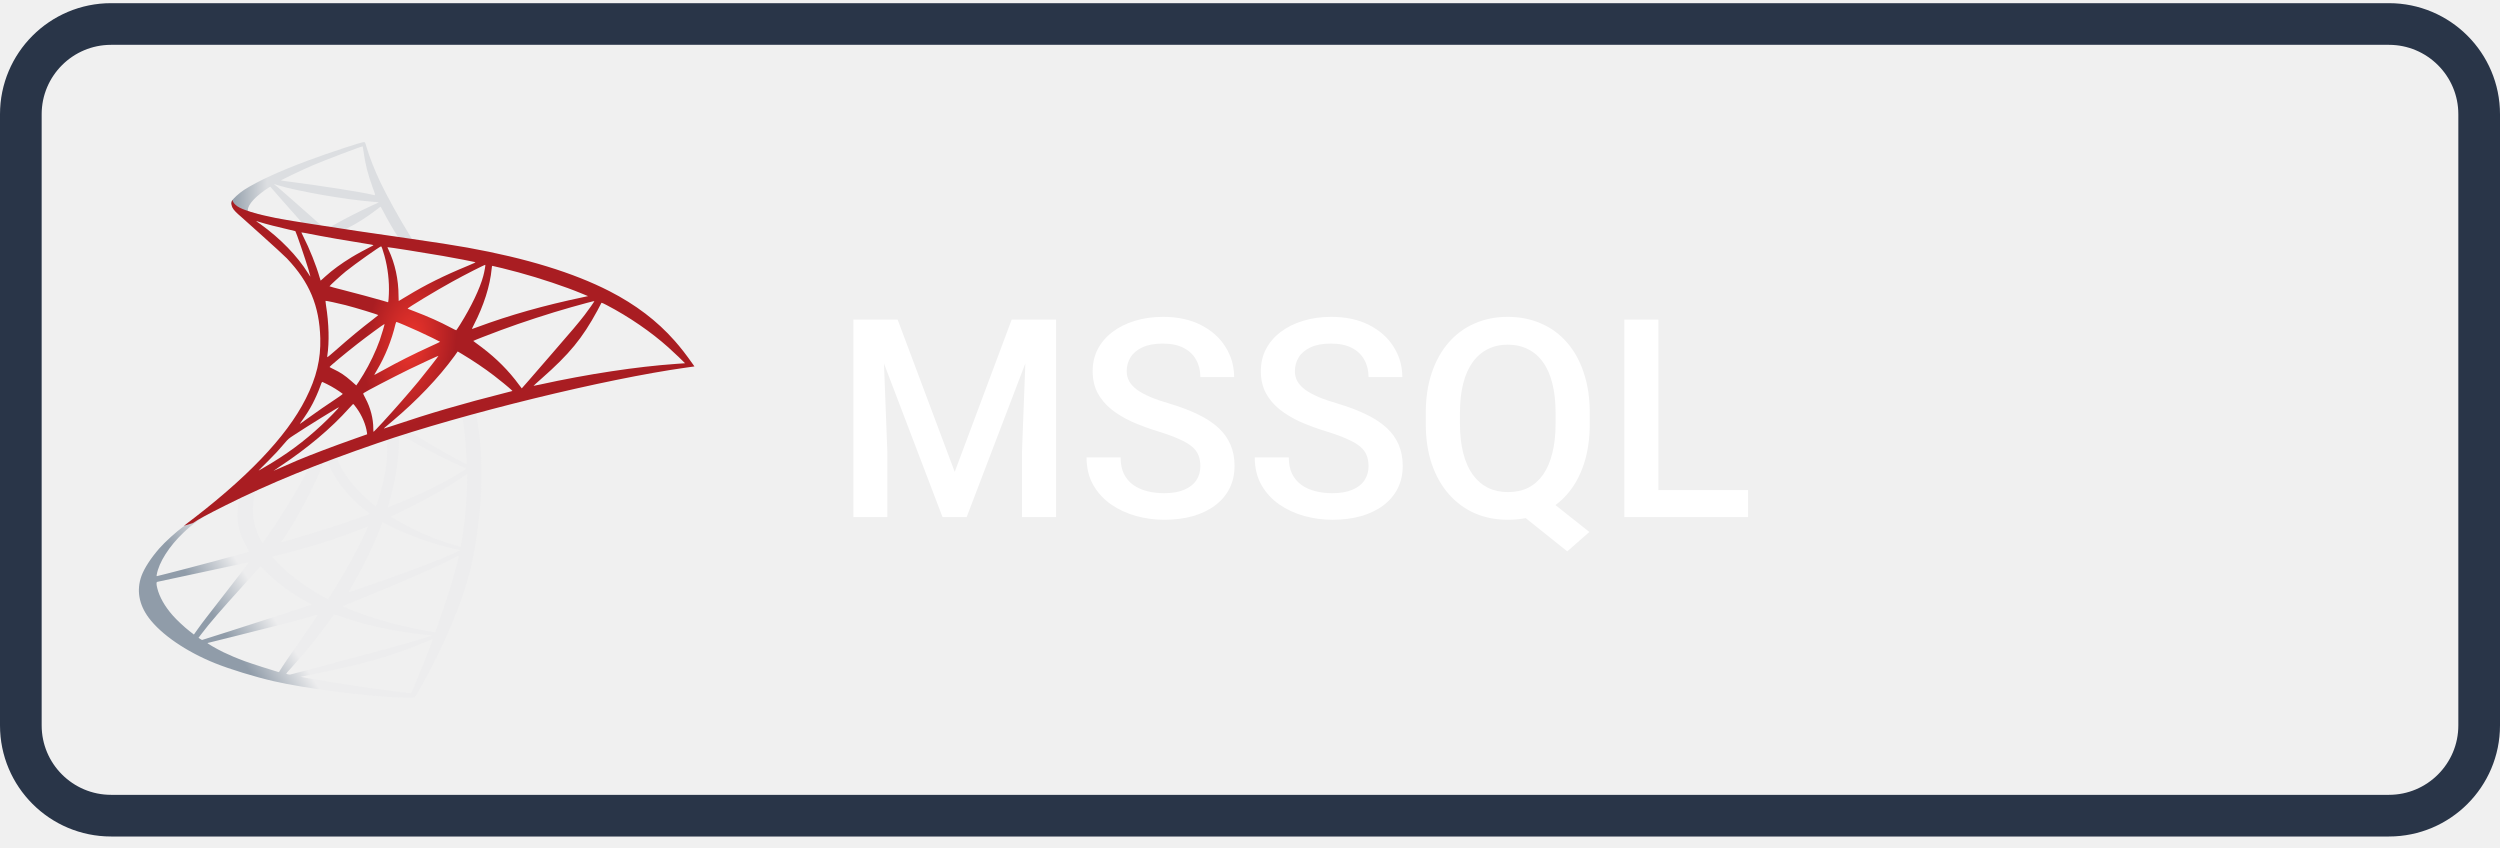
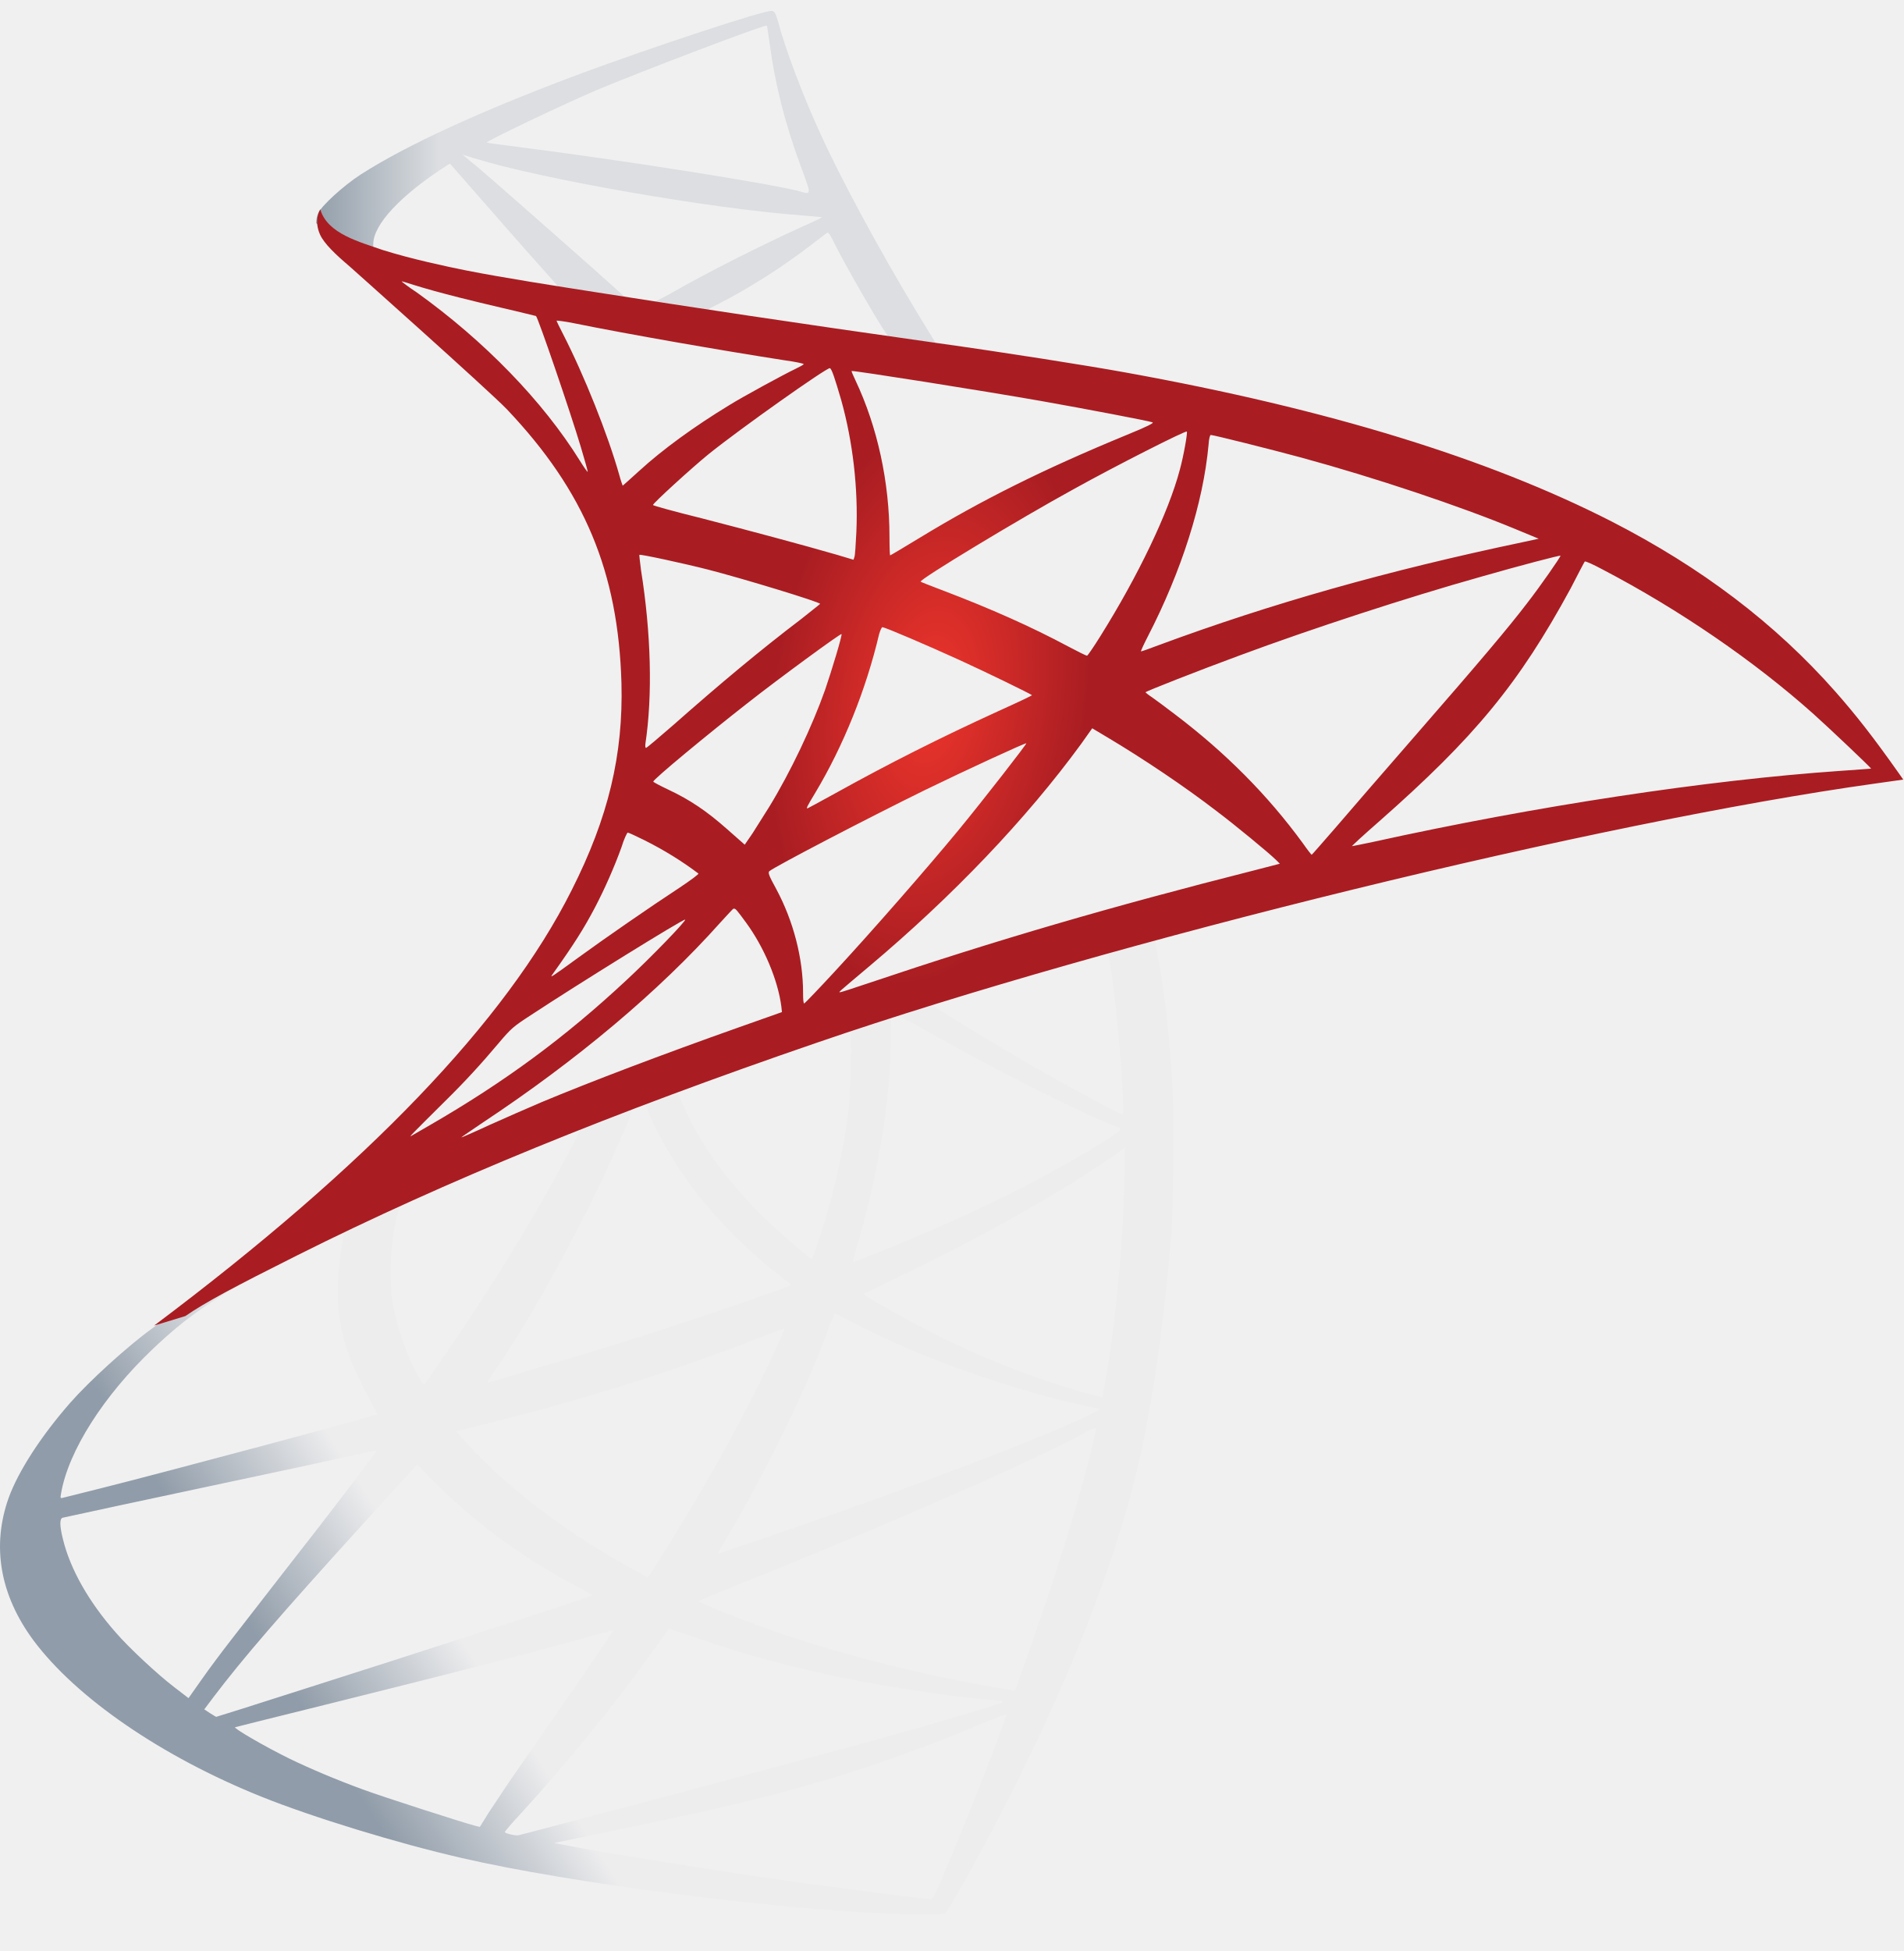
- <svg xmlns="http://www.w3.org/2000/svg" width="180" height="61" viewBox="0 0 180 61" fill="none">
-   <path d="M62.441 23.01H64.629L68.74 33.976L72.842 23.01H75.029L69.6 37.228H67.861L62.441 23.01ZM61.445 23.01H63.525L63.887 32.502V37.228H61.445V23.01ZM73.945 23.01H76.035V37.228H73.584V32.502L73.945 23.01ZM86.426 33.566C86.426 33.273 86.38 33.013 86.289 32.785C86.204 32.557 86.051 32.349 85.83 32.16C85.609 31.971 85.296 31.789 84.893 31.613C84.495 31.431 83.988 31.245 83.369 31.056C82.692 30.848 82.067 30.617 81.494 30.363C80.928 30.103 80.433 29.803 80.01 29.465C79.587 29.12 79.258 28.726 79.023 28.283C78.789 27.834 78.672 27.316 78.672 26.73C78.672 26.151 78.792 25.624 79.033 25.148C79.281 24.673 79.629 24.263 80.078 23.918C80.534 23.566 81.071 23.296 81.689 23.107C82.308 22.912 82.992 22.814 83.74 22.814C84.795 22.814 85.703 23.01 86.465 23.4C87.233 23.791 87.822 24.315 88.232 24.973C88.649 25.63 88.857 26.356 88.857 27.15H86.426C86.426 26.681 86.325 26.268 86.123 25.91C85.928 25.546 85.628 25.259 85.225 25.051C84.828 24.842 84.323 24.738 83.711 24.738C83.132 24.738 82.65 24.826 82.266 25.002C81.882 25.178 81.595 25.415 81.406 25.715C81.217 26.014 81.123 26.353 81.123 26.73C81.123 26.997 81.185 27.241 81.309 27.463C81.432 27.678 81.621 27.879 81.875 28.068C82.129 28.25 82.448 28.423 82.832 28.586C83.216 28.749 83.669 28.905 84.189 29.055C84.977 29.289 85.664 29.549 86.25 29.836C86.836 30.116 87.324 30.435 87.715 30.793C88.106 31.151 88.398 31.558 88.594 32.014C88.789 32.463 88.887 32.974 88.887 33.547C88.887 34.146 88.766 34.686 88.525 35.168C88.284 35.643 87.939 36.05 87.49 36.389C87.047 36.721 86.514 36.978 85.889 37.16C85.27 37.336 84.58 37.424 83.818 37.424C83.135 37.424 82.461 37.333 81.797 37.15C81.139 36.968 80.54 36.691 80 36.32C79.46 35.943 79.03 35.474 78.711 34.914C78.392 34.347 78.232 33.687 78.232 32.931H80.684C80.684 33.394 80.762 33.788 80.918 34.113C81.081 34.439 81.305 34.706 81.592 34.914C81.878 35.116 82.21 35.266 82.588 35.363C82.972 35.461 83.382 35.51 83.818 35.51C84.391 35.51 84.87 35.428 85.254 35.266C85.644 35.103 85.938 34.875 86.133 34.582C86.328 34.289 86.426 33.95 86.426 33.566ZM98.535 33.566C98.535 33.273 98.49 33.013 98.398 32.785C98.314 32.557 98.161 32.349 97.939 32.16C97.718 31.971 97.406 31.789 97.002 31.613C96.605 31.431 96.097 31.245 95.478 31.056C94.801 30.848 94.176 30.617 93.603 30.363C93.037 30.103 92.542 29.803 92.119 29.465C91.696 29.12 91.367 28.726 91.133 28.283C90.898 27.834 90.781 27.316 90.781 26.73C90.781 26.151 90.902 25.624 91.143 25.148C91.39 24.673 91.738 24.263 92.188 23.918C92.643 23.566 93.18 23.296 93.799 23.107C94.417 22.912 95.101 22.814 95.85 22.814C96.904 22.814 97.812 23.01 98.574 23.4C99.342 23.791 99.932 24.315 100.342 24.973C100.758 25.63 100.967 26.356 100.967 27.15H98.535C98.535 26.681 98.434 26.268 98.232 25.91C98.037 25.546 97.738 25.259 97.334 25.051C96.937 24.842 96.432 24.738 95.82 24.738C95.241 24.738 94.759 24.826 94.375 25.002C93.991 25.178 93.704 25.415 93.516 25.715C93.327 26.014 93.232 26.353 93.232 26.73C93.232 26.997 93.294 27.241 93.418 27.463C93.542 27.678 93.731 27.879 93.984 28.068C94.238 28.25 94.557 28.423 94.941 28.586C95.326 28.749 95.778 28.905 96.299 29.055C97.087 29.289 97.773 29.549 98.359 29.836C98.945 30.116 99.434 30.435 99.824 30.793C100.215 31.151 100.508 31.558 100.703 32.014C100.898 32.463 100.996 32.974 100.996 33.547C100.996 34.146 100.876 34.686 100.635 35.168C100.394 35.643 100.049 36.05 99.6 36.389C99.157 36.721 98.623 36.978 97.998 37.16C97.38 37.336 96.689 37.424 95.928 37.424C95.244 37.424 94.57 37.333 93.906 37.15C93.249 36.968 92.65 36.691 92.109 36.32C91.569 35.943 91.139 35.474 90.82 34.914C90.501 34.347 90.342 33.687 90.342 32.931H92.793C92.793 33.394 92.871 33.788 93.027 34.113C93.19 34.439 93.415 34.706 93.701 34.914C93.988 35.116 94.32 35.266 94.697 35.363C95.081 35.461 95.492 35.51 95.928 35.51C96.501 35.51 96.979 35.428 97.363 35.266C97.754 35.103 98.047 34.875 98.242 34.582C98.438 34.289 98.535 33.95 98.535 33.566ZM110.693 35.334L114.434 38.303L112.842 39.699L109.17 36.76L110.693 35.334ZM114.463 29.728V30.51C114.463 31.584 114.323 32.547 114.043 33.4C113.763 34.253 113.363 34.979 112.842 35.578C112.321 36.177 111.699 36.636 110.977 36.955C110.254 37.267 109.453 37.424 108.574 37.424C107.702 37.424 106.904 37.267 106.182 36.955C105.465 36.636 104.844 36.177 104.316 35.578C103.789 34.979 103.379 34.253 103.086 33.4C102.799 32.547 102.656 31.584 102.656 30.51V29.728C102.656 28.654 102.799 27.694 103.086 26.848C103.372 25.995 103.776 25.269 104.297 24.67C104.824 24.064 105.446 23.605 106.162 23.293C106.885 22.974 107.682 22.814 108.555 22.814C109.434 22.814 110.234 22.974 110.957 23.293C111.686 23.605 112.311 24.064 112.832 24.67C113.353 25.269 113.753 25.995 114.033 26.848C114.32 27.694 114.463 28.654 114.463 29.728ZM112.002 30.51V29.709C112.002 28.915 111.924 28.215 111.768 27.609C111.618 26.997 111.393 26.486 111.094 26.076C110.801 25.659 110.439 25.347 110.01 25.139C109.587 24.924 109.102 24.816 108.555 24.816C108.021 24.816 107.542 24.924 107.119 25.139C106.696 25.347 106.335 25.659 106.035 26.076C105.736 26.486 105.508 26.997 105.352 27.609C105.195 28.215 105.117 28.915 105.117 29.709V30.51C105.117 31.304 105.195 32.007 105.352 32.619C105.508 33.231 105.736 33.749 106.035 34.172C106.341 34.588 106.706 34.904 107.129 35.119C107.559 35.327 108.04 35.431 108.574 35.431C109.121 35.431 109.606 35.327 110.029 35.119C110.452 34.904 110.811 34.588 111.104 34.172C111.396 33.749 111.618 33.231 111.768 32.619C111.924 32.007 112.002 31.304 112.002 30.51ZM125.859 35.285V37.228H118.721V35.285H125.859ZM119.404 23.01V37.228H116.953V23.01H119.404Z" fill="white" />
-   <path d="M35.255 28.902L26.487 31.517L18.859 34.593L16.725 35.108C16.182 35.58 15.612 36.059 14.995 36.543C14.319 37.076 13.69 37.56 13.206 37.911C12.669 38.299 11.874 39.026 11.47 39.486C10.867 40.176 10.39 40.908 10.184 41.472C9.82 42.489 9.999 43.518 10.701 44.469C11.602 45.68 13.398 46.915 15.492 47.756C16.559 48.186 18.355 48.737 19.707 49.046C21.954 49.567 26.301 50.13 28.694 50.215C29.177 50.233 29.827 50.233 29.853 50.215C29.907 50.184 30.278 49.537 30.708 48.731C32.18 45.989 33.24 43.415 33.816 41.217C34.161 39.885 34.433 38.111 34.612 36.01C34.658 35.423 34.678 33.455 34.638 32.789C34.578 31.699 34.472 30.815 34.307 29.949C34.28 29.822 34.274 29.707 34.287 29.701C34.313 29.683 34.393 29.659 35.473 29.374L35.255 28.902V28.902H35.255V28.902ZM33.253 29.974C33.333 29.974 33.545 31.832 33.598 33.007C33.611 33.255 33.604 33.419 33.591 33.419C33.538 33.419 32.471 32.844 31.709 32.408C31.047 32.026 29.787 31.263 29.588 31.118C29.522 31.076 29.529 31.07 30.072 30.9C30.993 30.615 33.18 29.974 33.253 29.974ZM28.787 31.318C28.846 31.318 28.999 31.396 29.363 31.602C30.728 32.383 32.584 33.328 33.379 33.643C33.624 33.74 33.651 33.703 33.088 34.054C31.881 34.805 30.377 35.544 28.535 36.289C28.21 36.422 27.938 36.525 27.932 36.525C27.919 36.525 27.958 36.373 28.011 36.192C28.455 34.684 28.707 33.158 28.72 31.935C28.727 31.33 28.727 31.33 28.787 31.312C28.773 31.318 28.78 31.318 28.787 31.318ZM27.865 31.639C27.905 31.675 27.879 33.031 27.826 33.401C27.706 34.285 27.521 35.108 27.216 36.034C27.143 36.258 27.077 36.446 27.064 36.458C27.037 36.488 26.129 35.677 25.831 35.362C25.314 34.817 24.91 34.272 24.611 33.74C24.459 33.467 24.221 32.934 24.24 32.916C24.346 32.849 27.839 31.614 27.865 31.639ZM23.531 33.195C23.538 33.195 23.544 33.195 23.551 33.201C23.564 33.213 23.611 33.31 23.651 33.419C23.863 33.945 24.34 34.72 24.751 35.217C25.201 35.762 25.791 36.343 26.281 36.725C26.441 36.846 26.586 36.961 26.606 36.979C26.646 37.015 26.659 37.009 25.579 37.385C24.326 37.821 22.961 38.256 21.397 38.717C21.024 38.827 20.65 38.938 20.277 39.05C20.218 39.068 20.238 39.038 20.41 38.789C21.185 37.681 22.365 35.508 23.028 33.97C23.14 33.703 23.253 33.437 23.273 33.376C23.299 33.291 23.332 33.261 23.419 33.219C23.465 33.207 23.511 33.195 23.531 33.195ZM22.206 33.697C22.226 33.709 21.888 34.357 21.556 34.95C20.913 36.095 20.211 37.221 19.27 38.59C19.111 38.826 18.959 39.044 18.939 39.068C18.906 39.11 18.892 39.098 18.786 38.91C18.561 38.505 18.375 37.984 18.276 37.506C18.177 37.033 18.196 36.21 18.309 35.701C18.395 35.326 18.389 35.332 18.587 35.241C19.436 34.848 22.179 33.673 22.206 33.697ZM33.638 34.121V34.375C33.638 35.726 33.479 37.578 33.247 38.929C33.207 39.165 33.174 39.358 33.167 39.365C33.167 39.365 32.975 39.316 32.75 39.255C31.756 38.971 30.675 38.553 29.701 38.063C29.058 37.742 28.124 37.215 28.15 37.191C28.157 37.185 28.435 37.052 28.76 36.894C30.059 36.277 31.305 35.611 32.385 34.951C32.789 34.702 33.399 34.303 33.532 34.194L33.638 34.121ZM17.202 35.913C17.229 35.913 17.222 35.962 17.182 36.18C17.156 36.337 17.123 36.628 17.11 36.827C17.056 37.712 17.216 38.365 17.693 39.261C17.825 39.51 17.931 39.716 17.925 39.722C17.878 39.758 13.491 40.933 12.113 41.278C11.702 41.381 11.344 41.471 11.317 41.477C11.271 41.49 11.264 41.484 11.284 41.381C11.437 40.491 12.179 39.328 13.213 38.347C13.902 37.693 14.452 37.312 15.393 36.821C16.069 36.47 17.11 35.944 17.189 35.919C17.189 35.913 17.196 35.913 17.202 35.913ZM27.541 37.602C27.547 37.596 27.706 37.675 27.898 37.778C29.317 38.529 31.292 39.225 32.975 39.582L33.127 39.613L32.915 39.722C32.034 40.17 29.138 41.272 26.175 42.283C25.745 42.428 25.321 42.574 25.241 42.604C25.161 42.634 25.088 42.652 25.088 42.646C25.088 42.64 25.208 42.428 25.36 42.168C26.189 40.751 27.024 39.025 27.448 37.827C27.501 37.712 27.534 37.609 27.541 37.602ZM26.487 37.917C26.494 37.924 26.441 38.051 26.374 38.196C25.798 39.473 25.042 40.866 24.075 42.428C23.829 42.828 23.624 43.149 23.617 43.149C23.611 43.149 23.412 43.04 23.173 42.907C21.768 42.119 20.522 41.151 19.707 40.212L19.588 40.079L20.191 39.928C22.352 39.389 24.187 38.807 26.01 38.093C26.268 37.996 26.48 37.917 26.487 37.917ZM33.035 40.006C33.035 40.006 33.041 40.012 33.035 40.006C33.041 40.146 32.703 41.393 32.425 42.295C32.193 43.052 31.994 43.645 31.63 44.693C31.471 45.153 31.331 45.534 31.325 45.534C31.318 45.534 31.278 45.528 31.239 45.516C29.27 45.189 27.508 44.735 25.851 44.13C25.387 43.96 24.724 43.688 24.684 43.657C24.671 43.645 25.069 43.476 25.572 43.276C28.588 42.071 31.716 40.703 32.789 40.115C32.915 40.043 33.015 40.006 33.035 40.006ZM17.918 40.479C17.931 40.491 17.09 41.599 15.91 43.106C15.499 43.633 15.022 44.251 14.843 44.481C14.664 44.711 14.392 45.074 14.24 45.292L13.961 45.686L13.663 45.456C13.312 45.189 12.702 44.62 12.431 44.305C11.861 43.657 11.476 42.973 11.324 42.35C11.251 42.059 11.251 41.913 11.317 41.895C11.417 41.871 13.186 41.49 14.843 41.139C15.764 40.945 16.831 40.715 17.215 40.63C17.6 40.545 17.912 40.479 17.918 40.479ZM18.766 40.775L18.978 40.993C19.933 41.968 20.907 42.689 22.087 43.318C22.299 43.427 22.458 43.524 22.444 43.53C22.398 43.56 18.349 44.874 16.473 45.468C15.42 45.807 14.551 46.079 14.545 46.079C14.538 46.079 14.479 46.043 14.412 46.001L14.293 45.922L14.485 45.667C15.108 44.844 15.89 43.942 17.593 42.065L18.766 40.775ZM24.055 44.233C24.061 44.227 24.353 44.323 24.711 44.444C25.572 44.741 26.255 44.929 27.169 45.141C28.296 45.401 29.926 45.656 30.887 45.728C31.033 45.74 31.113 45.752 31.086 45.77C31.04 45.795 30.066 46.091 29.35 46.297C28.21 46.624 24.731 47.563 21.894 48.307C21.371 48.447 20.92 48.562 20.894 48.568C20.827 48.58 20.609 48.525 20.609 48.501C20.609 48.489 20.768 48.301 20.96 48.096C21.914 47.054 22.862 45.892 23.651 44.79C23.869 44.487 24.055 44.239 24.055 44.233ZM22.888 44.263C22.895 44.269 22.424 44.959 21.603 46.146C21.252 46.648 20.86 47.218 20.721 47.417C20.589 47.611 20.39 47.914 20.277 48.083L20.085 48.392L19.986 48.368C19.747 48.307 18.07 47.769 17.626 47.605C17.076 47.405 16.506 47.163 16.082 46.957C15.552 46.697 14.889 46.309 14.942 46.297C14.956 46.291 15.864 46.067 16.957 45.795C19.86 45.074 21.47 44.656 22.524 44.354C22.716 44.299 22.882 44.257 22.888 44.263ZM31.139 46.031H31.146C31.172 46.091 30.099 48.816 29.708 49.676C29.622 49.87 29.588 49.918 29.542 49.912C29.429 49.906 27.872 49.706 26.924 49.579C25.274 49.349 22.504 48.907 21.808 48.761L21.649 48.731L22.637 48.525C24.757 48.089 25.778 47.853 26.812 47.563C28.117 47.199 29.41 46.745 30.715 46.188C30.921 46.103 31.093 46.037 31.139 46.031Z" fill="url(#paint0_linear_746_1100)" />
-   <path d="M26.215 10.229C26.069 10.211 23.717 10.986 22.199 11.549C20.151 12.312 18.561 13.038 17.58 13.668C17.216 13.904 16.758 14.322 16.685 14.485C16.659 14.546 16.646 14.618 16.646 14.691L17.534 15.46L19.648 16.078L24.678 16.901L30.43 17.803L30.49 17.349C30.47 17.349 30.457 17.343 30.437 17.343L29.681 17.234L29.529 16.986C28.747 15.726 27.885 14.164 27.382 13.111C26.991 12.293 26.619 11.349 26.414 10.671C26.301 10.259 26.288 10.235 26.215 10.229V10.229H26.215V10.229ZM26.109 10.538H26.116C26.122 10.544 26.149 10.713 26.175 10.913C26.288 11.761 26.494 12.578 26.818 13.462C27.064 14.128 27.064 14.092 26.779 14.013C26.103 13.844 23.074 13.365 20.88 13.087C20.529 13.044 20.231 13.002 20.231 12.996C20.204 12.972 21.815 12.203 22.524 11.9C23.432 11.518 25.924 10.568 26.109 10.538ZM19.721 13.25L19.979 13.329C21.384 13.765 24.916 14.382 26.865 14.528C27.083 14.546 27.269 14.564 27.275 14.564C27.282 14.57 27.097 14.661 26.858 14.764C25.917 15.194 24.883 15.72 24.167 16.126C23.955 16.247 23.763 16.344 23.737 16.344C23.71 16.344 23.571 16.32 23.425 16.302L23.16 16.265L22.497 15.672C21.331 14.637 20.416 13.837 20.065 13.535L19.721 13.25ZM19.456 13.438L20.39 14.504C20.9 15.091 21.417 15.666 21.53 15.793C21.642 15.92 21.735 16.023 21.729 16.029C21.702 16.047 20.377 15.811 19.674 15.666C18.952 15.515 18.654 15.442 18.21 15.315L17.845 15.206V15.121C17.852 14.715 18.415 14.11 19.369 13.492L19.456 13.438ZM27.395 14.891C27.421 14.891 27.454 14.945 27.534 15.109C27.759 15.563 28.462 16.786 28.634 17.022C28.687 17.101 28.78 17.107 27.846 16.968C25.599 16.635 24.877 16.526 24.877 16.514C24.877 16.508 24.943 16.465 25.029 16.423C25.725 16.072 26.427 15.624 27.05 15.145C27.203 15.03 27.342 14.921 27.368 14.903C27.375 14.891 27.388 14.885 27.395 14.891Z" fill="url(#paint1_linear_746_1100)" />
-   <path d="M16.732 14.4C16.732 14.4 16.586 14.613 16.725 14.927C16.811 15.121 17.063 15.357 17.348 15.599C17.348 15.599 20.297 18.227 20.655 18.603C22.285 20.322 22.994 22.017 23.061 24.355C23.1 25.856 22.789 27.176 22.014 28.708C20.635 31.457 17.726 34.49 13.239 37.857L13.895 37.657C14.319 37.366 14.896 37.058 16.248 36.38C19.369 34.817 22.882 33.382 27.189 31.905C33.392 29.774 43.592 27.279 49.397 26.468L50 26.383L49.907 26.25C49.377 25.499 49.013 25.033 48.575 24.536C47.303 23.095 45.759 21.927 43.87 20.958C41.272 19.632 37.912 18.597 33.657 17.828C32.856 17.682 31.093 17.404 29.661 17.204C26.626 16.774 24.664 16.477 22.504 16.138C21.729 16.017 20.569 15.836 19.8 15.684C19.402 15.605 18.64 15.442 18.044 15.254C17.567 15.085 16.878 14.915 16.732 14.4ZM18.442 15.914C18.448 15.908 18.554 15.944 18.693 15.987C18.945 16.066 19.27 16.156 19.654 16.253C19.945 16.326 20.237 16.397 20.529 16.465C20.927 16.556 21.258 16.641 21.265 16.641C21.311 16.683 21.981 18.639 22.206 19.39C22.292 19.674 22.358 19.916 22.352 19.916C22.345 19.922 22.272 19.82 22.186 19.68C21.411 18.433 20.184 17.168 18.766 16.15C18.581 16.029 18.442 15.92 18.442 15.914ZM21.702 16.738C21.735 16.738 21.881 16.756 22.06 16.792C23.187 17.022 25.208 17.373 26.5 17.573C26.719 17.604 26.891 17.64 26.891 17.652C26.891 17.664 26.812 17.706 26.712 17.755C26.494 17.858 25.612 18.336 25.321 18.518C24.585 18.966 23.922 19.45 23.445 19.886C23.253 20.062 23.087 20.207 23.087 20.207C23.087 20.207 23.047 20.104 23.014 19.977C22.776 19.135 22.279 17.888 21.828 17.01C21.755 16.871 21.695 16.744 21.695 16.732C21.695 16.744 21.695 16.738 21.702 16.738ZM27.441 17.737C27.481 17.749 27.547 17.955 27.68 18.409C27.925 19.287 28.038 20.268 27.998 21.182C27.985 21.436 27.971 21.672 27.958 21.703L27.938 21.763L27.594 21.66C26.884 21.454 25.732 21.145 24.744 20.891C24.181 20.752 23.724 20.625 23.724 20.613C23.724 20.576 24.545 19.826 24.896 19.541C25.566 19.002 27.381 17.718 27.441 17.737ZM27.898 17.797C27.918 17.779 30.642 18.209 31.881 18.427C32.803 18.59 34.141 18.845 34.221 18.875C34.261 18.887 34.121 18.96 33.677 19.141C31.928 19.862 30.629 20.51 29.337 21.297C28.999 21.503 28.714 21.672 28.707 21.672C28.701 21.672 28.694 21.497 28.694 21.285C28.694 20.134 28.442 18.972 27.978 17.991C27.932 17.894 27.892 17.803 27.898 17.797ZM34.943 19.069C34.963 19.087 34.877 19.577 34.797 19.868C34.559 20.77 33.916 22.108 33.127 23.368C32.988 23.592 32.862 23.773 32.849 23.779C32.836 23.785 32.657 23.695 32.451 23.586C31.683 23.174 30.808 22.786 29.854 22.423C29.588 22.32 29.357 22.235 29.35 22.223C29.303 22.187 31.437 20.897 32.564 20.28C33.459 19.783 34.917 19.044 34.943 19.069ZM35.447 19.141C35.507 19.141 36.713 19.444 37.342 19.614C38.9 20.038 40.689 20.637 41.855 21.121L42.339 21.321L42.001 21.394C39.151 21.993 36.713 22.683 34.36 23.555C34.168 23.628 33.995 23.689 33.982 23.689C33.969 23.689 34.035 23.549 34.121 23.38C34.831 22.005 35.288 20.57 35.4 19.347C35.407 19.232 35.427 19.141 35.447 19.141ZM23.439 21.66C23.458 21.642 24.38 21.842 24.877 21.969C25.632 22.163 27.236 22.653 27.236 22.689C27.236 22.695 27.057 22.835 26.845 23.004C25.977 23.664 25.142 24.361 24.141 25.245C23.843 25.505 23.591 25.717 23.578 25.717C23.564 25.717 23.558 25.68 23.564 25.632C23.717 24.615 23.684 23.307 23.472 21.981C23.452 21.811 23.432 21.666 23.439 21.66ZM42.796 21.678C42.809 21.691 42.372 22.32 42.094 22.677C41.696 23.198 41.113 23.888 39.794 25.402C39.098 26.201 38.316 27.104 38.058 27.406C37.793 27.709 37.574 27.963 37.567 27.963C37.561 27.963 37.475 27.854 37.382 27.721C36.64 26.704 35.752 25.814 34.698 25.015C34.499 24.863 34.281 24.7 34.208 24.651C34.135 24.603 34.075 24.554 34.075 24.548C34.075 24.53 35.202 24.088 36.056 23.773C37.554 23.216 39.595 22.55 41.126 22.12C41.928 21.89 42.783 21.666 42.796 21.678ZM43.307 21.799C43.333 21.793 43.492 21.866 43.684 21.969C45.295 22.811 46.872 23.894 48.118 25.009C48.469 25.323 49.337 26.147 49.324 26.153C49.324 26.153 49.019 26.177 48.661 26.201C45.871 26.395 42.299 26.934 38.866 27.691C38.635 27.739 38.429 27.782 38.416 27.782C38.403 27.782 38.661 27.545 38.986 27.261C41 25.487 41.922 24.367 43.008 22.369C43.161 22.072 43.293 21.818 43.307 21.799C43.3 21.799 43.3 21.799 43.307 21.799ZM28.548 23.18C28.641 23.198 29.502 23.568 30.152 23.864C30.748 24.137 31.643 24.573 31.689 24.609C31.696 24.615 31.378 24.766 30.987 24.942C29.741 25.511 28.674 26.05 27.561 26.668C27.242 26.843 26.977 26.988 26.971 26.988C26.944 26.988 26.951 26.964 27.13 26.668C27.726 25.675 28.203 24.488 28.475 23.331C28.502 23.241 28.528 23.18 28.548 23.18ZM27.686 23.325C27.706 23.343 27.481 24.088 27.342 24.494C27.07 25.263 26.613 26.226 26.169 26.952C26.063 27.122 25.904 27.37 25.818 27.509L25.652 27.751L25.281 27.424C24.85 27.043 24.499 26.807 24.048 26.595C23.869 26.51 23.73 26.437 23.73 26.425C23.73 26.377 24.863 25.438 25.731 24.76C26.354 24.27 27.667 23.307 27.686 23.325ZM32.955 25.305L33.28 25.499C34.022 25.941 34.897 26.528 35.566 27.043C35.944 27.327 36.673 27.927 36.819 28.072L36.898 28.151L36.361 28.29C33.326 29.059 30.98 29.743 28.243 30.664C27.938 30.767 27.68 30.851 27.66 30.851C27.62 30.851 27.587 30.882 28.27 30.306C30.019 28.835 31.57 27.212 32.723 25.632L32.955 25.305ZM31.57 25.62C31.583 25.632 30.675 26.801 30.132 27.461C29.482 28.248 28.329 29.568 27.534 30.427C27.203 30.785 26.918 31.081 26.904 31.087C26.884 31.093 26.878 31.003 26.878 30.863C26.878 30.131 26.672 29.35 26.315 28.684C26.162 28.405 26.136 28.339 26.169 28.308C26.295 28.205 28.223 27.2 29.443 26.601C30.264 26.201 31.55 25.608 31.57 25.62ZM23.193 27.497C23.213 27.497 23.366 27.57 23.538 27.654C23.962 27.866 24.34 28.102 24.678 28.357C24.691 28.369 24.519 28.496 24.293 28.647C23.664 29.059 22.709 29.719 22.153 30.125C21.57 30.549 21.55 30.561 21.616 30.47C22.053 29.858 22.272 29.513 22.504 29.071C22.709 28.678 22.915 28.212 23.061 27.806C23.114 27.63 23.18 27.497 23.193 27.497ZM25.427 29.096C25.46 29.09 25.5 29.144 25.678 29.386C26.056 29.901 26.348 30.591 26.421 31.148L26.434 31.269L25.526 31.59C23.902 32.165 22.405 32.734 21.391 33.158C21.106 33.279 20.609 33.497 20.284 33.643C19.959 33.794 19.694 33.909 19.694 33.903C19.694 33.897 19.899 33.758 20.151 33.588C22.133 32.274 23.849 30.833 25.135 29.392C25.274 29.241 25.4 29.102 25.413 29.096L25.427 29.096ZM24.399 29.326C24.426 29.35 23.671 30.131 23.154 30.609C21.875 31.802 20.609 32.734 19.038 33.643C18.839 33.758 18.66 33.861 18.64 33.873C18.594 33.897 18.654 33.836 19.343 33.152C19.78 32.722 20.112 32.359 20.489 31.911C20.741 31.614 20.788 31.572 21.152 31.336C22.126 30.694 24.373 29.301 24.399 29.326Z" fill="url(#paint2_radial_746_1100)" />
-   <rect x="1.5" y="1.728" width="177" height="57" rx="6.5" stroke="#293548" stroke-width="3" />
+ <svg xmlns="http://www.w3.org/2000/svg" width="40" height="41" viewBox="0 0 40 41" fill="none">
+   <path d="M25.255 18.902L16.487 21.517L8.859 24.593L6.725 25.108C6.182 25.58 5.612 26.059 4.995 26.543C4.319 27.076 3.69 27.56 3.206 27.911C2.669 28.299 1.874 29.026 1.47 29.486C0.867 30.176 0.39 30.908 0.184 31.472C-0.18 32.489 -0.001 33.518 0.701 34.469C1.602 35.68 3.398 36.915 5.492 37.756C6.56 38.186 8.355 38.737 9.707 39.046C11.954 39.567 16.301 40.13 18.694 40.215C19.177 40.233 19.827 40.233 19.853 40.215C19.907 40.184 20.278 39.537 20.708 38.731C22.18 35.989 23.24 33.415 23.817 31.217C24.161 29.885 24.433 28.111 24.612 26.01C24.658 25.423 24.678 23.455 24.638 22.789C24.578 21.699 24.472 20.815 24.307 19.949C24.28 19.822 24.274 19.707 24.287 19.701C24.313 19.683 24.393 19.659 25.473 19.374L25.255 18.902V18.902H25.255V18.902ZM23.253 19.974C23.333 19.974 23.545 21.832 23.598 23.007C23.611 23.255 23.604 23.419 23.591 23.419C23.538 23.419 22.471 22.844 21.709 22.408C21.047 22.026 19.787 21.263 19.588 21.118C19.522 21.076 19.529 21.07 20.072 20.9C20.993 20.615 23.18 19.974 23.253 19.974ZM18.787 21.318C18.846 21.318 18.999 21.396 19.363 21.602C20.728 22.383 22.584 23.328 23.379 23.643C23.624 23.74 23.651 23.703 23.088 24.055C21.881 24.805 20.377 25.544 18.535 26.289C18.21 26.422 17.938 26.525 17.932 26.525C17.919 26.525 17.958 26.373 18.011 26.192C18.455 24.684 18.707 23.158 18.72 21.935C18.727 21.33 18.727 21.33 18.787 21.312C18.773 21.318 18.78 21.318 18.787 21.318ZM17.865 21.639C17.905 21.675 17.879 23.031 17.826 23.401C17.706 24.285 17.521 25.108 17.216 26.034C17.143 26.258 17.077 26.446 17.064 26.458C17.037 26.488 16.129 25.677 15.831 25.362C15.314 24.817 14.91 24.272 14.611 23.74C14.459 23.467 14.22 22.934 14.24 22.916C14.346 22.849 17.839 21.614 17.865 21.639ZM13.531 23.195C13.538 23.195 13.544 23.195 13.551 23.201C13.564 23.213 13.611 23.31 13.651 23.419C13.863 23.945 14.34 24.72 14.751 25.217C15.201 25.762 15.791 26.343 16.281 26.725C16.441 26.846 16.586 26.961 16.606 26.979C16.646 27.015 16.659 27.009 15.579 27.385C14.326 27.82 12.961 28.256 11.397 28.717C11.024 28.827 10.65 28.938 10.277 29.05C10.218 29.068 10.238 29.038 10.41 28.789C11.185 27.681 12.365 25.508 13.028 23.97C13.14 23.703 13.253 23.437 13.273 23.376C13.299 23.291 13.332 23.261 13.418 23.219C13.465 23.207 13.511 23.195 13.531 23.195ZM12.206 23.697C12.226 23.709 11.888 24.357 11.556 24.951C10.914 26.095 10.211 27.221 9.27 28.59C9.111 28.826 8.959 29.044 8.939 29.068C8.906 29.11 8.892 29.098 8.786 28.91C8.561 28.505 8.375 27.984 8.276 27.506C8.176 27.033 8.196 26.21 8.309 25.701C8.395 25.326 8.389 25.332 8.587 25.241C9.436 24.848 12.179 23.673 12.206 23.697ZM23.638 24.121V24.375C23.638 25.726 23.479 27.578 23.247 28.929C23.207 29.165 23.174 29.358 23.167 29.365C23.167 29.365 22.975 29.316 22.75 29.256C21.756 28.971 20.675 28.553 19.701 28.063C19.058 27.742 18.124 27.215 18.15 27.191C18.157 27.185 18.435 27.052 18.76 26.894C20.059 26.277 21.305 25.611 22.385 24.951C22.789 24.702 23.399 24.303 23.532 24.194L23.638 24.121ZM7.202 25.913C7.229 25.913 7.222 25.962 7.182 26.18C7.156 26.337 7.123 26.628 7.11 26.827C7.056 27.712 7.216 28.365 7.693 29.262C7.825 29.51 7.931 29.716 7.925 29.722C7.878 29.758 3.491 30.933 2.113 31.278C1.702 31.381 1.344 31.471 1.317 31.477C1.271 31.49 1.264 31.484 1.284 31.381C1.437 30.491 2.179 29.328 3.213 28.347C3.902 27.693 4.452 27.312 5.393 26.821C6.069 26.47 7.109 25.944 7.189 25.919C7.189 25.913 7.196 25.913 7.202 25.913ZM17.541 27.602C17.547 27.596 17.706 27.675 17.898 27.778C19.317 28.529 21.292 29.225 22.975 29.582L23.127 29.613L22.915 29.722C22.034 30.17 19.138 31.272 16.175 32.283C15.745 32.428 15.321 32.574 15.241 32.604C15.161 32.634 15.088 32.652 15.088 32.646C15.088 32.64 15.208 32.428 15.36 32.168C16.189 30.751 17.024 29.025 17.448 27.826C17.501 27.712 17.534 27.609 17.541 27.602ZM16.487 27.917C16.494 27.924 16.441 28.051 16.374 28.196C15.798 29.473 15.042 30.866 14.075 32.428C13.829 32.828 13.624 33.149 13.617 33.149C13.611 33.149 13.412 33.04 13.173 32.907C11.768 32.119 10.522 31.151 9.707 30.212L9.588 30.079L10.191 29.928C12.351 29.389 14.187 28.808 16.01 28.093C16.268 27.996 16.48 27.917 16.487 27.917ZM23.035 30.006C23.035 30.006 23.041 30.012 23.035 30.006C23.041 30.146 22.703 31.393 22.425 32.295C22.193 33.052 21.994 33.645 21.63 34.693C21.471 35.153 21.331 35.534 21.325 35.534C21.318 35.534 21.278 35.528 21.239 35.516C19.27 35.189 17.508 34.735 15.851 34.13C15.387 33.96 14.724 33.688 14.684 33.657C14.671 33.645 15.069 33.476 15.572 33.276C18.588 32.071 21.716 30.703 22.789 30.115C22.915 30.043 23.015 30.006 23.035 30.006ZM7.918 30.479C7.931 30.491 7.09 31.599 5.91 33.106C5.499 33.633 5.022 34.251 4.843 34.481C4.664 34.711 4.392 35.074 4.24 35.292L3.962 35.686L3.663 35.456C3.312 35.189 2.702 34.62 2.431 34.305C1.861 33.657 1.476 32.973 1.324 32.35C1.251 32.059 1.251 31.913 1.317 31.895C1.417 31.871 3.186 31.49 4.843 31.139C5.764 30.945 6.831 30.715 7.215 30.63C7.6 30.545 7.911 30.479 7.918 30.479ZM8.766 30.775L8.978 30.993C9.933 31.968 10.907 32.689 12.086 33.318C12.299 33.427 12.458 33.524 12.444 33.53C12.398 33.56 8.349 34.874 6.473 35.468C5.42 35.807 4.551 36.079 4.545 36.079C4.538 36.079 4.479 36.043 4.412 36.001L4.293 35.922L4.485 35.667C5.108 34.844 5.89 33.942 7.593 32.065L8.766 30.775ZM14.055 34.233C14.061 34.227 14.353 34.323 14.711 34.444C15.572 34.741 16.255 34.929 17.169 35.141C18.296 35.401 19.926 35.656 20.887 35.728C21.033 35.74 21.113 35.752 21.086 35.77C21.04 35.795 20.066 36.091 19.35 36.297C18.21 36.624 14.731 37.563 11.894 38.307C11.371 38.447 10.92 38.562 10.894 38.568C10.827 38.58 10.609 38.525 10.609 38.501C10.609 38.489 10.768 38.301 10.96 38.096C11.914 37.054 12.862 35.892 13.651 34.79C13.869 34.487 14.055 34.239 14.055 34.233ZM12.888 34.263C12.895 34.269 12.425 34.959 11.603 36.146C11.252 36.648 10.861 37.218 10.721 37.417C10.589 37.611 10.39 37.914 10.277 38.083L10.085 38.392L9.986 38.368C9.747 38.307 8.07 37.769 7.626 37.605C7.076 37.405 6.506 37.163 6.082 36.957C5.552 36.697 4.889 36.309 4.942 36.297C4.956 36.291 5.864 36.067 6.957 35.795C9.86 35.074 11.47 34.656 12.524 34.354C12.716 34.299 12.882 34.257 12.888 34.263ZM21.139 36.031H21.146C21.172 36.091 20.099 38.816 19.708 39.676C19.622 39.87 19.588 39.918 19.542 39.912C19.429 39.906 17.872 39.706 16.924 39.579C15.274 39.349 12.504 38.907 11.808 38.761L11.649 38.731L12.636 38.525C14.757 38.089 15.778 37.853 16.812 37.563C18.117 37.199 19.41 36.745 20.715 36.188C20.921 36.103 21.093 36.037 21.139 36.031Z" fill="url(#paint0_linear_752_992)" />
+   <path d="M16.215 0.229C16.069 0.211 13.717 0.986 12.199 1.549C10.151 2.312 8.561 3.038 7.58 3.668C7.216 3.904 6.758 4.322 6.685 4.485C6.659 4.546 6.646 4.618 6.646 4.691L7.534 5.46L9.648 6.078L14.678 6.901L20.43 7.803L20.49 7.349C20.47 7.349 20.457 7.343 20.437 7.343L19.681 7.234L19.529 6.986C18.747 5.727 17.885 4.164 17.382 3.111C16.991 2.293 16.619 1.349 16.414 0.671C16.301 0.259 16.288 0.235 16.215 0.229V0.229H16.215V0.229ZM16.109 0.538H16.116C16.122 0.544 16.149 0.713 16.175 0.913C16.288 1.761 16.494 2.578 16.818 3.462C17.064 4.128 17.064 4.092 16.779 4.013C16.103 3.844 13.074 3.365 10.88 3.087C10.529 3.044 10.231 3.002 10.231 2.996C10.204 2.972 11.815 2.203 12.524 1.9C13.432 1.518 15.924 0.568 16.109 0.538ZM9.721 3.25L9.979 3.329C11.384 3.765 14.916 4.382 16.865 4.528C17.083 4.546 17.269 4.564 17.275 4.564C17.282 4.57 17.097 4.661 16.858 4.764C15.917 5.194 14.883 5.72 14.167 6.126C13.955 6.247 13.763 6.344 13.737 6.344C13.71 6.344 13.571 6.32 13.425 6.302L13.16 6.265L12.498 5.672C11.331 4.637 10.416 3.837 10.065 3.535L9.721 3.25ZM9.456 3.438L10.39 4.503C10.9 5.091 11.417 5.666 11.53 5.793C11.642 5.92 11.735 6.023 11.729 6.029C11.702 6.047 10.377 5.811 9.674 5.666C8.952 5.515 8.654 5.442 8.21 5.315L7.845 5.206V5.121C7.852 4.715 8.415 4.11 9.369 3.492L9.456 3.438ZM17.395 4.891C17.421 4.891 17.454 4.945 17.534 5.109C17.759 5.563 18.462 6.786 18.634 7.022C18.687 7.101 18.78 7.107 17.846 6.968C15.599 6.635 14.877 6.526 14.877 6.514C14.877 6.508 14.943 6.465 15.029 6.423C15.725 6.072 16.427 5.624 17.05 5.145C17.203 5.03 17.342 4.921 17.368 4.903C17.375 4.891 17.388 4.885 17.395 4.891Z" fill="url(#paint1_linear_752_992)" />
+   <path d="M6.732 4.4C6.732 4.4 6.586 4.612 6.725 4.927C6.811 5.121 7.063 5.357 7.348 5.599C7.348 5.599 10.297 8.227 10.655 8.603C12.285 10.322 12.994 12.018 13.061 14.355C13.1 15.856 12.789 17.176 12.014 18.708C10.635 21.457 7.726 24.49 3.239 27.857L3.895 27.657C4.319 27.366 4.896 27.058 6.248 26.38C9.369 24.817 12.882 23.382 17.189 21.905C23.392 19.774 33.592 17.279 39.397 16.468L40 16.383L39.907 16.25C39.377 15.499 39.013 15.033 38.575 14.536C37.303 13.095 35.759 11.927 33.87 10.958C31.272 9.632 27.912 8.597 23.657 7.828C22.856 7.682 21.093 7.404 19.661 7.204C16.626 6.774 14.664 6.477 12.504 6.138C11.729 6.017 10.569 5.836 9.8 5.684C9.402 5.605 8.64 5.442 8.044 5.254C7.567 5.085 6.878 4.915 6.732 4.4ZM8.442 5.914C8.448 5.908 8.554 5.944 8.693 5.987C8.945 6.066 9.27 6.156 9.654 6.253C9.945 6.326 10.237 6.397 10.529 6.465C10.927 6.556 11.258 6.641 11.265 6.641C11.311 6.683 11.981 8.639 12.206 9.39C12.292 9.674 12.358 9.916 12.352 9.916C12.345 9.922 12.272 9.819 12.186 9.68C11.411 8.433 10.184 7.168 8.766 6.15C8.581 6.029 8.442 5.92 8.442 5.914ZM11.702 6.738C11.735 6.738 11.881 6.756 12.06 6.792C13.187 7.022 15.208 7.373 16.5 7.573C16.719 7.603 16.891 7.64 16.891 7.652C16.891 7.664 16.812 7.706 16.712 7.755C16.494 7.858 15.612 8.336 15.321 8.518C14.585 8.966 13.922 9.45 13.445 9.886C13.253 10.062 13.087 10.207 13.087 10.207C13.087 10.207 13.047 10.104 13.014 9.977C12.776 9.135 12.279 7.888 11.828 7.01C11.755 6.871 11.695 6.744 11.695 6.732C11.695 6.744 11.695 6.738 11.702 6.738ZM17.441 7.737C17.481 7.749 17.547 7.955 17.68 8.409C17.925 9.287 18.038 10.268 17.998 11.182C17.985 11.436 17.971 11.672 17.958 11.703L17.938 11.763L17.594 11.66C16.884 11.454 15.732 11.146 14.744 10.891C14.181 10.752 13.723 10.625 13.723 10.613C13.723 10.576 14.545 9.826 14.896 9.541C15.566 9.002 17.381 7.719 17.441 7.737ZM17.898 7.797C17.918 7.779 20.642 8.209 21.881 8.427C22.803 8.59 24.141 8.845 24.221 8.875C24.261 8.887 24.121 8.96 23.677 9.141C21.928 9.862 20.629 10.51 19.337 11.297C18.999 11.503 18.714 11.672 18.707 11.672C18.701 11.672 18.694 11.497 18.694 11.285C18.694 10.134 18.442 8.972 17.978 7.991C17.932 7.894 17.892 7.803 17.898 7.797ZM24.943 9.069C24.963 9.087 24.877 9.577 24.797 9.868C24.559 10.77 23.916 12.108 23.127 13.368C22.988 13.592 22.862 13.773 22.849 13.779C22.836 13.785 22.657 13.695 22.451 13.586C21.683 13.174 20.808 12.786 19.854 12.423C19.588 12.32 19.357 12.235 19.35 12.223C19.303 12.187 21.437 10.897 22.564 10.28C23.459 9.783 24.917 9.045 24.943 9.069ZM25.447 9.141C25.506 9.141 26.713 9.444 27.342 9.614C28.899 10.038 30.689 10.637 31.855 11.121L32.339 11.321L32.001 11.394C29.151 11.993 26.713 12.684 24.36 13.555C24.168 13.628 23.995 13.689 23.982 13.689C23.969 13.689 24.035 13.549 24.121 13.38C24.831 12.005 25.288 10.57 25.4 9.347C25.407 9.232 25.427 9.141 25.447 9.141ZM13.438 11.66C13.458 11.642 14.38 11.842 14.877 11.969C15.632 12.163 17.236 12.653 17.236 12.69C17.236 12.695 17.057 12.835 16.845 13.004C15.977 13.664 15.142 14.361 14.141 15.245C13.843 15.505 13.591 15.717 13.578 15.717C13.564 15.717 13.558 15.681 13.564 15.632C13.717 14.615 13.684 13.307 13.472 11.981C13.452 11.812 13.432 11.666 13.438 11.66ZM32.796 11.678C32.809 11.691 32.372 12.32 32.094 12.677C31.696 13.198 31.113 13.888 29.794 15.402C29.098 16.201 28.316 17.104 28.058 17.406C27.793 17.709 27.574 17.963 27.567 17.963C27.561 17.963 27.475 17.854 27.382 17.721C26.64 16.704 25.752 15.814 24.698 15.015C24.499 14.863 24.28 14.7 24.208 14.651C24.135 14.603 24.075 14.554 24.075 14.548C24.075 14.53 25.201 14.088 26.056 13.773C27.554 13.216 29.595 12.55 31.126 12.12C31.928 11.89 32.783 11.666 32.796 11.678ZM33.307 11.8C33.333 11.793 33.492 11.866 33.684 11.969C35.295 12.811 36.872 13.894 38.118 15.008C38.469 15.323 39.337 16.147 39.324 16.153C39.324 16.153 39.019 16.177 38.661 16.201C35.871 16.395 32.299 16.934 28.866 17.691C28.634 17.739 28.429 17.782 28.416 17.782C28.403 17.782 28.661 17.545 28.986 17.261C31 15.487 31.922 14.367 33.008 12.369C33.161 12.072 33.293 11.818 33.307 11.8C33.3 11.8 33.3 11.8 33.307 11.8ZM18.548 13.18C18.641 13.198 19.502 13.568 20.152 13.864C20.748 14.136 21.643 14.573 21.689 14.609C21.696 14.615 21.378 14.766 20.987 14.942C19.741 15.511 18.674 16.05 17.561 16.668C17.242 16.843 16.977 16.988 16.971 16.988C16.944 16.988 16.951 16.964 17.13 16.668C17.726 15.675 18.203 14.488 18.475 13.331C18.502 13.241 18.528 13.18 18.548 13.18ZM17.686 13.325C17.706 13.344 17.481 14.088 17.342 14.494C17.07 15.263 16.613 16.226 16.169 16.952C16.063 17.122 15.904 17.37 15.818 17.509L15.652 17.751L15.281 17.424C14.85 17.043 14.499 16.807 14.048 16.595C13.869 16.51 13.73 16.437 13.73 16.425C13.73 16.377 14.863 15.438 15.731 14.76C16.354 14.27 17.667 13.307 17.686 13.325ZM22.955 15.305L23.28 15.499C24.022 15.941 24.897 16.528 25.566 17.043C25.944 17.327 26.673 17.927 26.819 18.072L26.898 18.151L26.361 18.29C23.326 19.059 20.98 19.743 18.243 20.664C17.938 20.767 17.68 20.851 17.66 20.851C17.62 20.851 17.587 20.882 18.27 20.306C20.019 18.835 21.57 17.212 22.723 15.632L22.955 15.305ZM21.57 15.62C21.583 15.632 20.675 16.801 20.132 17.461C19.482 18.248 18.329 19.568 17.534 20.427C17.203 20.785 16.918 21.081 16.904 21.087C16.884 21.093 16.878 21.003 16.878 20.863C16.878 20.131 16.672 19.35 16.315 18.684C16.162 18.405 16.136 18.339 16.169 18.308C16.295 18.205 18.223 17.2 19.443 16.601C20.264 16.201 21.55 15.608 21.57 15.62ZM13.193 17.497C13.213 17.497 13.366 17.57 13.538 17.654C13.962 17.866 14.34 18.102 14.678 18.357C14.691 18.369 14.519 18.496 14.293 18.647C13.664 19.059 12.71 19.719 12.153 20.125C11.57 20.549 11.55 20.561 11.616 20.47C12.053 19.858 12.272 19.513 12.504 19.071C12.71 18.678 12.915 18.212 13.061 17.806C13.114 17.63 13.18 17.497 13.193 17.497ZM15.427 19.096C15.46 19.09 15.5 19.144 15.678 19.386C16.056 19.901 16.348 20.591 16.421 21.148L16.434 21.269L15.526 21.59C13.902 22.165 12.405 22.735 11.391 23.158C11.106 23.279 10.609 23.497 10.284 23.643C9.959 23.794 9.694 23.909 9.694 23.903C9.694 23.897 9.9 23.758 10.151 23.588C12.133 22.274 13.849 20.833 15.135 19.392C15.274 19.241 15.4 19.102 15.413 19.096L15.427 19.096ZM14.399 19.326C14.426 19.35 13.671 20.131 13.154 20.609C11.874 21.802 10.609 22.735 9.038 23.643C8.839 23.758 8.66 23.861 8.64 23.873C8.594 23.897 8.654 23.836 9.343 23.152C9.78 22.722 10.112 22.359 10.489 21.911C10.741 21.614 10.788 21.572 11.152 21.336C12.126 20.694 14.373 19.301 14.399 19.326Z" fill="url(#paint2_radial_752_992)" />
  <defs>
-     <linearGradient id="paint0_linear_746_1100" x1="16.596" y1="46.272" x2="19.612" y2="44.321" gradientUnits="userSpaceOnUse">
+     <linearGradient id="paint0_linear_752_992" x1="6.596" y1="36.272" x2="9.612" y2="34.321" gradientUnits="userSpaceOnUse">
      <stop stop-color="#909CA9" />
      <stop offset="1" stop-color="#EDEDEE" />
    </linearGradient>
-     <linearGradient id="paint1_linear_746_1100" x1="16.669" y1="14.004" x2="19.22" y2="14.004" gradientUnits="userSpaceOnUse">
+     <linearGradient id="paint1_linear_752_992" x1="6.669" y1="4.004" x2="9.22" y2="4.004" gradientUnits="userSpaceOnUse">
      <stop stop-color="#939FAB" />
      <stop offset="1" stop-color="#DCDEE1" />
    </linearGradient>
-     <radialGradient id="paint2_radial_746_1100" cx="0" cy="0" r="1" gradientUnits="userSpaceOnUse" gradientTransform="translate(29.5412 24.6934) rotate(-172.186) scale(3.28293 6.02225)">
+     <radialGradient id="paint2_radial_752_992" cx="0" cy="0" r="1" gradientUnits="userSpaceOnUse" gradientTransform="translate(19.5412 14.6934) rotate(-172.186) scale(3.28293 6.02225)">
      <stop stop-color="#EE352C" />
      <stop offset="1" stop-color="#A91D22" />
    </radialGradient>
  </defs>
</svg>
